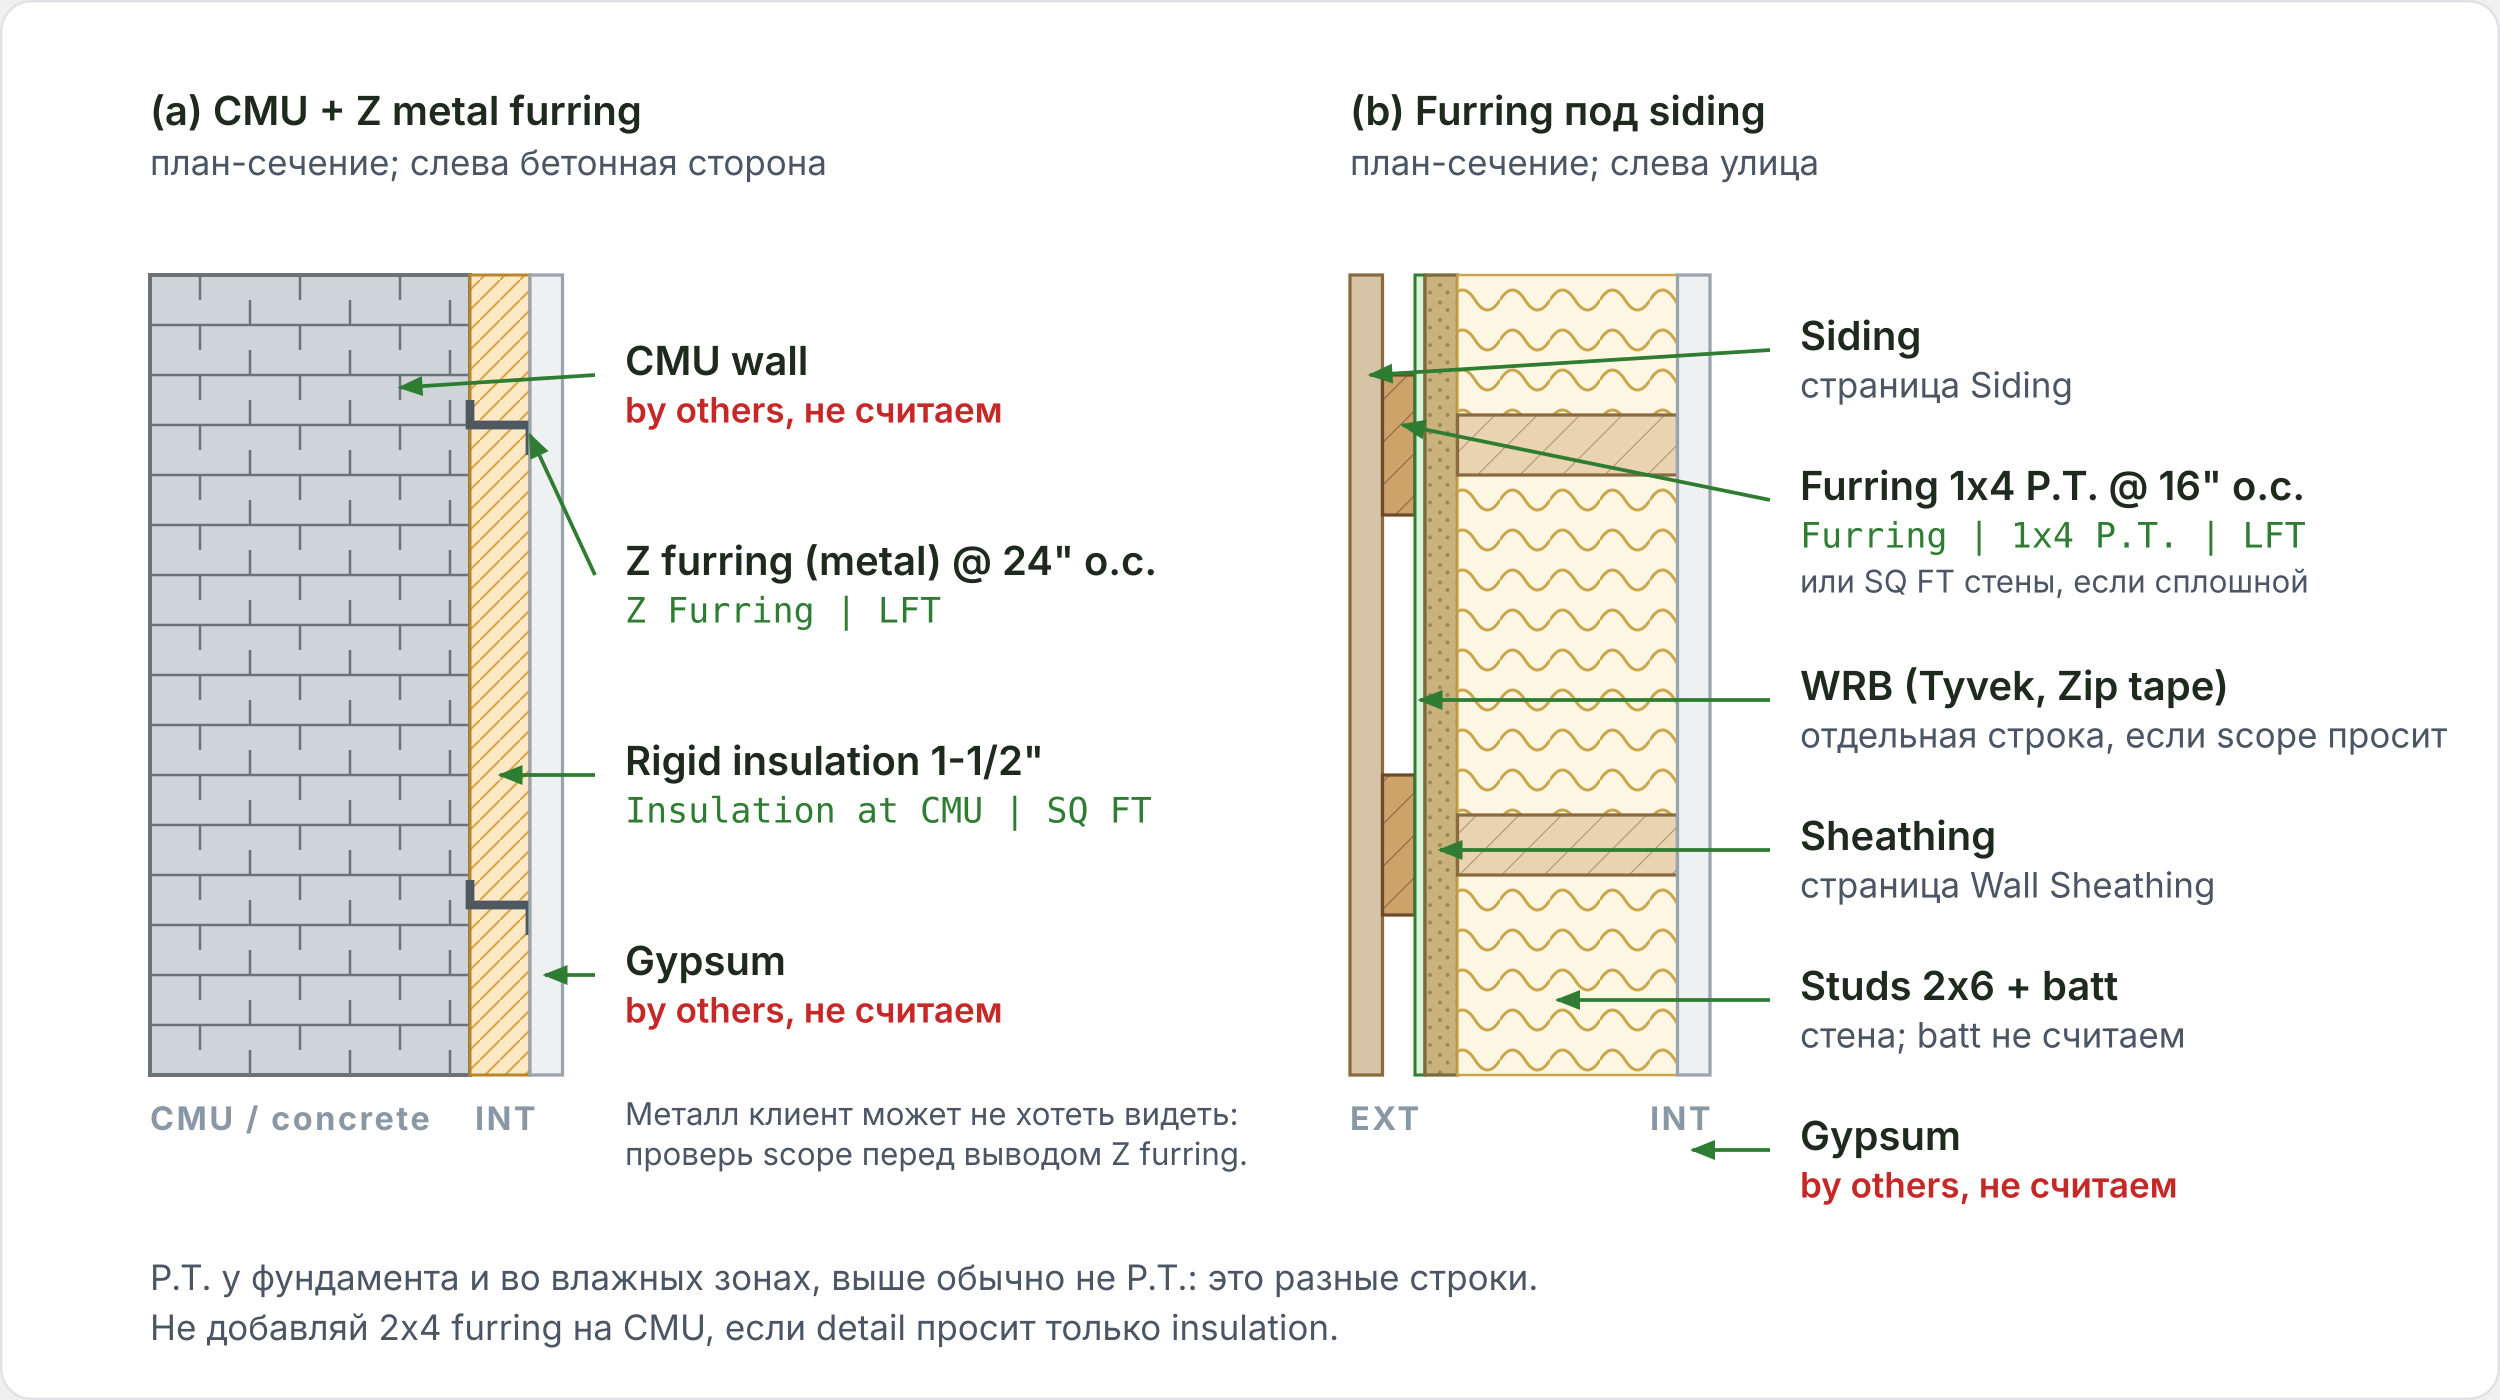
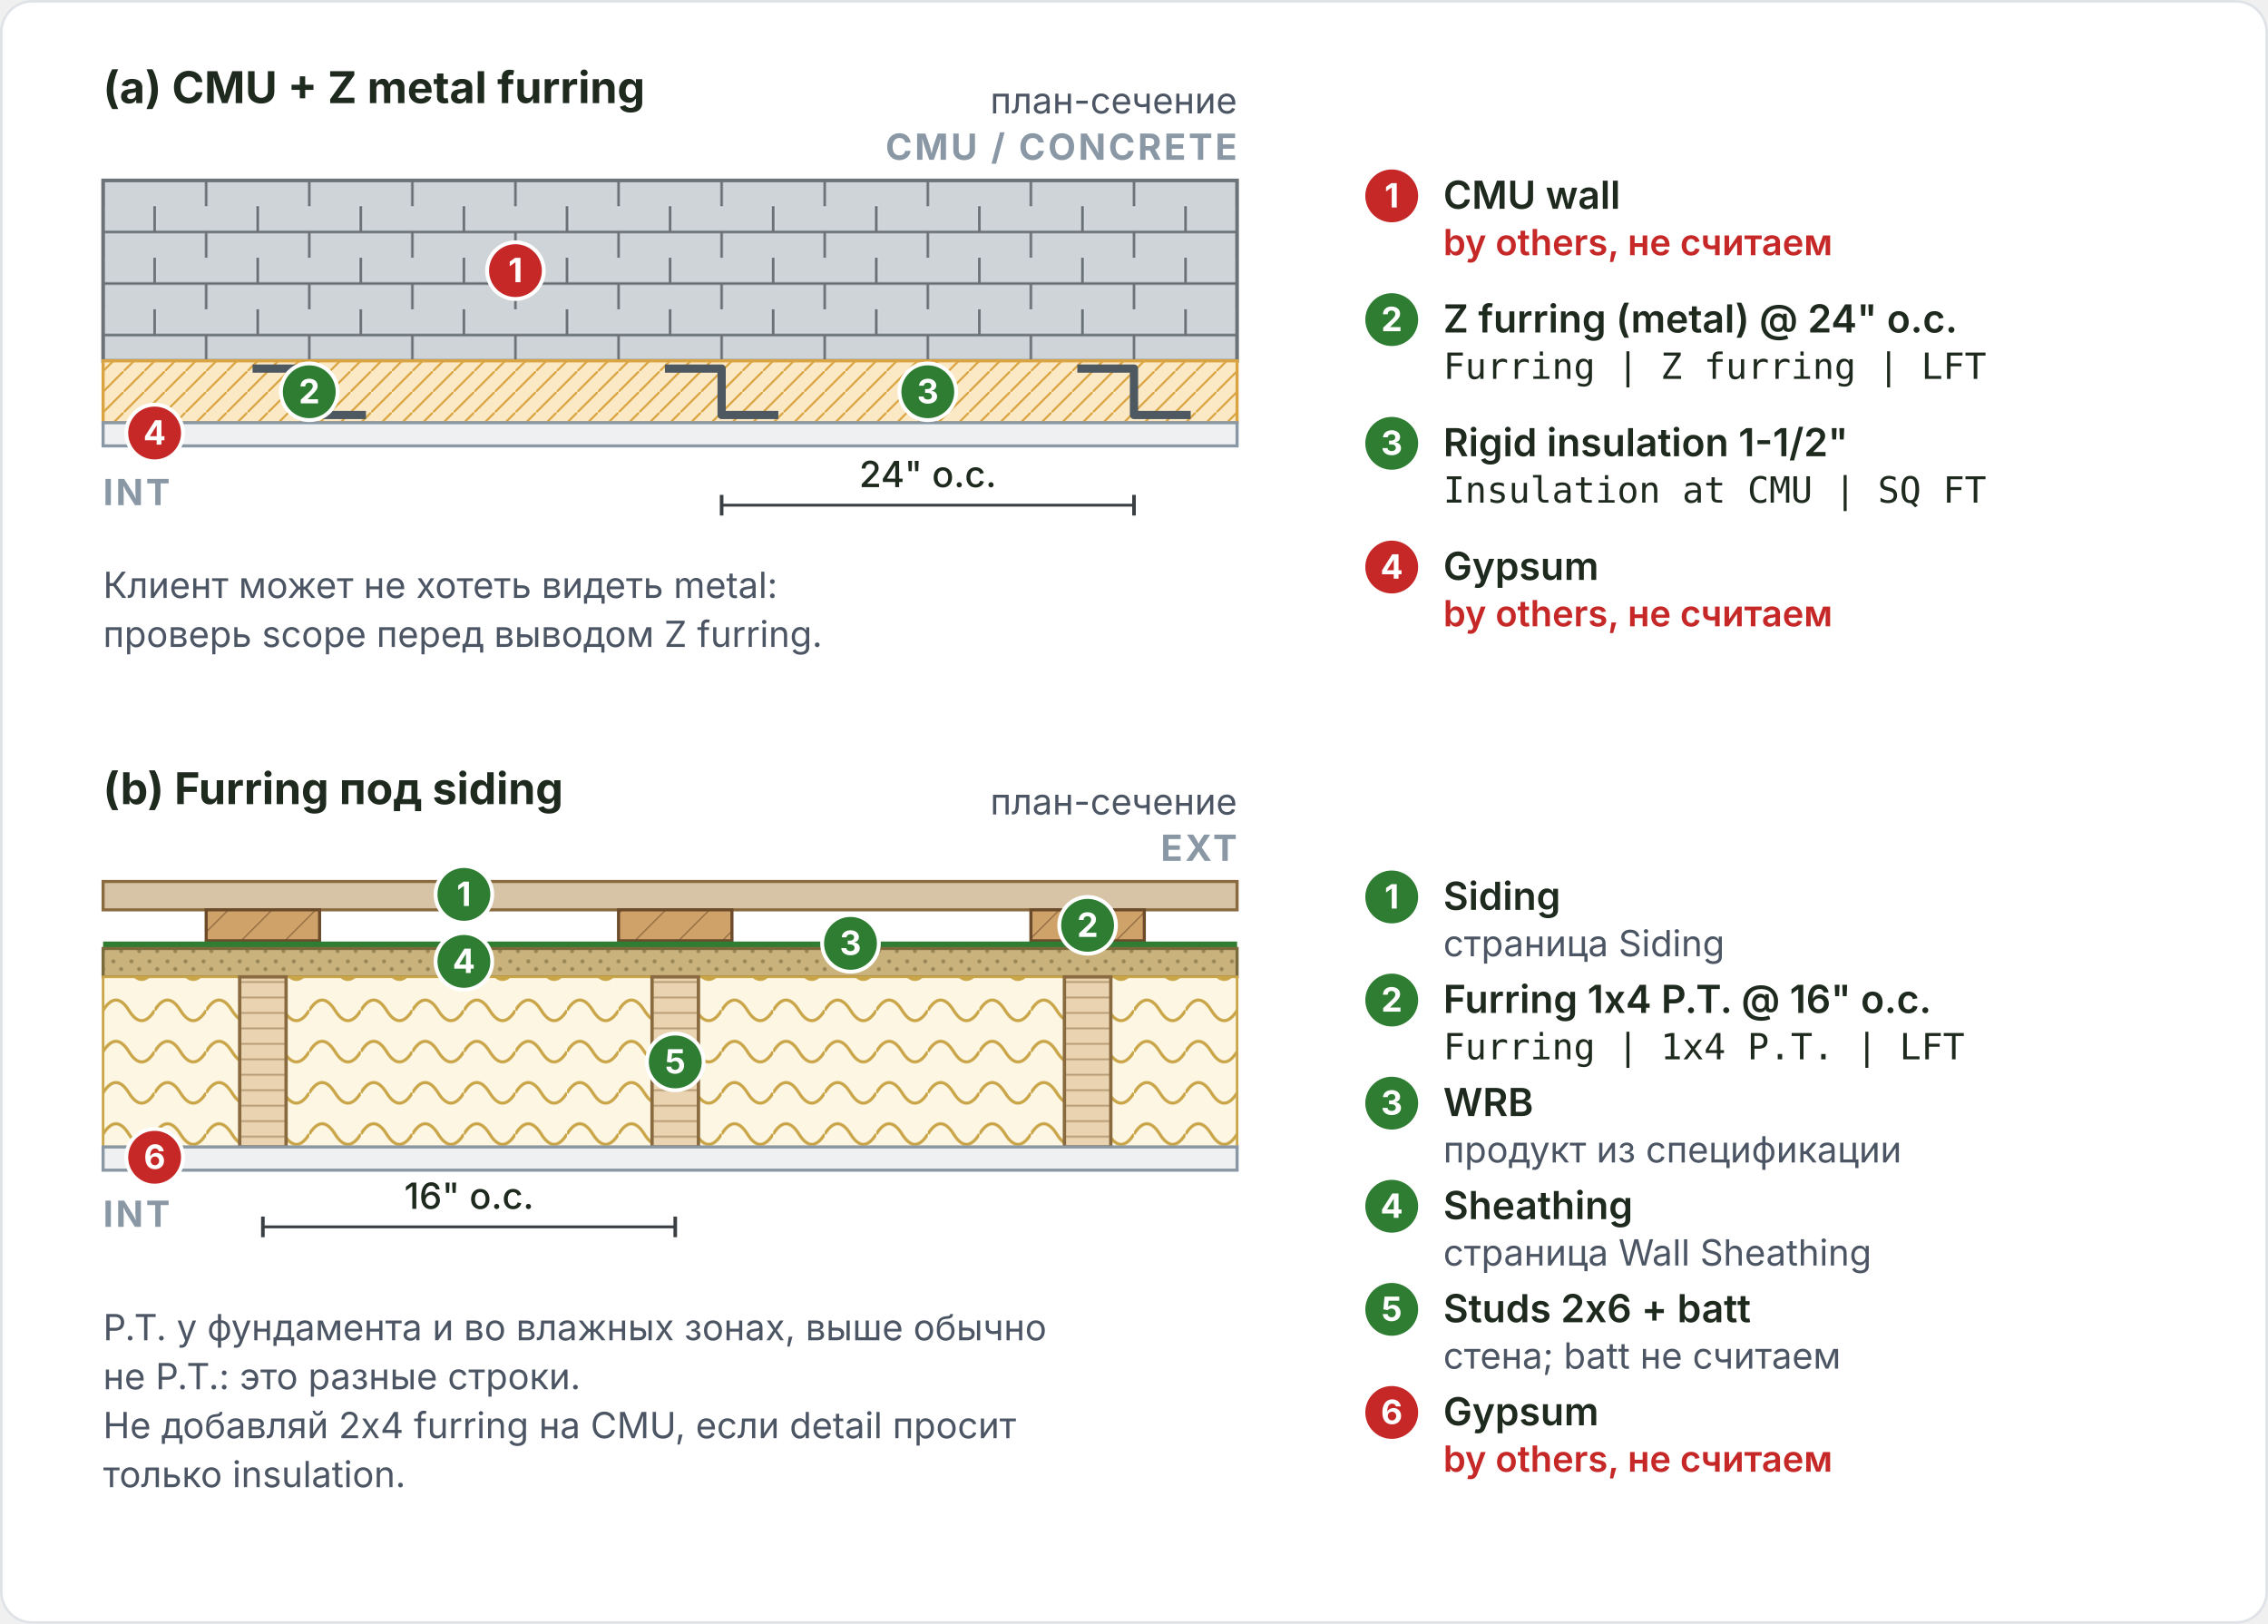
- <svg xmlns="http://www.w3.org/2000/svg" viewBox="0 0 1000 560" role="img" aria-labelledby="t d">
+ <svg xmlns="http://www.w3.org/2000/svg" viewBox="0 0 880 630" role="img" aria-labelledby="t d">
  <defs>
    <marker id="arr" markerWidth="10" markerHeight="10" refX="9" refY="5" orient="auto" markerUnits="userSpaceOnUse">
      <path d="M0,1 L0,9 L10,5 z" fill="#2e7d32" />
    </marker>
    <marker id="arrInk" markerWidth="10" markerHeight="10" refX="9" refY="5" orient="auto" markerUnits="userSpaceOnUse">
      <path d="M0,1 L0,9 L10,5 z" fill="#3a3f44" />
    </marker>
    <marker id="arrRed" markerWidth="10" markerHeight="10" refX="9" refY="5" orient="auto" markerUnits="userSpaceOnUse">
      <path d="M0,1 L0,9 L10,5 z" fill="#c62828" />
    </marker>
-     <marker id="dot" markerWidth="8" markerHeight="8" refX="4" refY="4" markerUnits="userSpaceOnUse">
-       <circle cx="4" cy="4" r="3" fill="#2e7d32" />
+     <marker id="arrGrey" markerWidth="10" markerHeight="10" refX="9" refY="5" orient="auto" markerUnits="userSpaceOnUse">
+       <path d="M0,1 L0,9 L10,5 z" fill="#8a98a5" />
    </marker>
    <marker id="tick" markerWidth="8" markerHeight="8" refX="4" refY="4" orient="auto" markerUnits="userSpaceOnUse">
      <path d="M4,0 L4,8" stroke="#3a3f44" stroke-width="1.4" />
    </marker>
    <pattern id="wood" width="12" height="12" patternUnits="userSpaceOnUse" patternTransform="rotate(45)">
      <rect width="12" height="12" fill="#e9d3b0" />
      <line x1="0" y1="0" x2="0" y2="12" stroke="#8a6a3f" stroke-width="0.9" opacity="0.55" />
    </pattern>
    <pattern id="pt" width="12" height="12" patternUnits="userSpaceOnUse" patternTransform="rotate(45)">
      <rect width="12" height="12" fill="#cfa26a" />
      <line x1="0" y1="0" x2="0" y2="12" stroke="#6c4b2a" stroke-width="1" opacity="0.6" />
    </pattern>
    <pattern id="conc" width="10" height="10" patternUnits="userSpaceOnUse">
      <rect width="10" height="10" fill="#cfd4d8" />
      <circle cx="2.5" cy="2.5" r="1" fill="#6b7378" opacity="0.7" />
      <circle cx="7" cy="6.5" r="1" fill="#6b7378" opacity="0.7" />
    </pattern>
    <pattern id="sheath" width="7" height="7" patternUnits="userSpaceOnUse">
      <rect width="7" height="7" fill="#c9b27c" />
      <circle cx="2" cy="2" r="0.8" fill="#7a6a3c" opacity="0.6" />
      <circle cx="5" cy="5" r="0.8" fill="#7a6a3c" opacity="0.6" />
    </pattern>
    <pattern id="batt" width="20" height="16" patternUnits="userSpaceOnUse">
      <rect width="20" height="16" fill="#fdf6e3" />
      <path d="M0,8 Q5,0 10,8 T20,8" fill="none" stroke="#caa64a" stroke-width="1.2" />
    </pattern>
    <pattern id="rigid" width="8" height="8" patternUnits="userSpaceOnUse">
      <rect width="8" height="8" fill="#fbe9c6" />
      <path d="M0,8 L8,0" stroke="#d9a441" stroke-width="0.8" />
    </pattern>
    <pattern id="cmu" width="40" height="20" patternUnits="userSpaceOnUse">
      <rect width="40" height="20" fill="#cfd4d8" />
      <path d="M0,10 H40 M20,0 V10 M0,10 V20 M40,10 V20" stroke="#6b7378" stroke-width="1" fill="none" />
    </pattern>
-     <pattern id="gyp" width="6" height="6" patternUnits="userSpaceOnUse">
-       <rect width="6" height="6" fill="#eef0f2" />
-     </pattern>
    <pattern id="endgrain" width="6" height="6" patternUnits="userSpaceOnUse">
      <rect width="6" height="6" fill="#e9d3b0" />
      <path d="M0,3 H6" stroke="#8a6a3f" stroke-width="0.7" opacity="0.5" />
    </pattern>
    <pattern id="hatchRed" width="8" height="8" patternUnits="userSpaceOnUse" patternTransform="rotate(45)">
      <rect width="8" height="8" fill="#fff" />
      <line x1="0" y1="0" x2="0" y2="8" stroke="#c62828" stroke-width="1.2" opacity="0.6" />
    </pattern>
    <pattern id="hatchGrey" width="8" height="8" patternUnits="userSpaceOnUse" patternTransform="rotate(45)">
      <rect width="8" height="8" fill="#f3f4f6" />
      <line x1="0" y1="0" x2="0" y2="8" stroke="#9aa4ad" stroke-width="1" opacity="0.8" />
    </pattern>
+     <pattern id="hatchGreen" width="8" height="8" patternUnits="userSpaceOnUse" patternTransform="rotate(45)">
+       <rect width="8" height="8" fill="#eaf5ea" />
+       <line x1="0" y1="0" x2="0" y2="8" stroke="#2e7d32" stroke-width="1.1" opacity="0.55" />
+     </pattern>
    <style>
-       .ln{fill:none;stroke:#3a3f44;stroke-width:1.6;stroke-linejoin:round}
-       .thin{fill:none;stroke:#3a3f44;stroke-width:1.1}
      .lab{font:600 16px Inter, "Segoe UI", Arial, sans-serif;fill:#1f2a1f}
      .lab2{font:600 15px Inter, "Segoe UI", Arial, sans-serif;fill:#1f2a1f}
+       .h{font:700 17px Inter, "Segoe UI", Arial, sans-serif;fill:#1f2a1f}
      .note{font:400 14px Inter, "Segoe UI", Arial, sans-serif;fill:#4b5563}
-       .small{font:400 12.5px Inter, "Segoe UI", Arial, sans-serif;fill:#4b5563}
+       .ink{font:400 14px Inter, "Segoe UI", Arial, sans-serif;fill:#1f2a1f}
+       .inkb{font:700 14px Inter, "Segoe UI", Arial, sans-serif;fill:#1f2a1f}
      .mono{font:500 14px "JetBrains Mono", Consolas, monospace;fill:#2e7d32}
-       .mono2{font:500 13px "JetBrains Mono", Consolas, monospace;fill:#1f2a1f}
-       .side{font:700 13px Inter, "Segoe UI", Arial, sans-serif;fill:#8a98a5;letter-spacing:1px}
-       .lead{stroke:#2e7d32;stroke-width:1.5;fill:none;marker-end:url(#arr)}
-       .leadInk{stroke:#3a3f44;stroke-width:1.3;fill:none;marker-end:url(#arrInk)}
-       .leadRed{stroke:#c62828;stroke-width:1.5;fill:none;marker-end:url(#arrRed)}
-       .dim{stroke:#3a3f44;stroke-width:1.1;fill:none;marker-start:url(#tick);marker-end:url(#tick)}
-       .dimt{font:500 13px Inter, "Segoe UI", Arial, sans-serif;fill:#1f2a1f}
-       .numc{fill:#2e7d32;stroke:#fff;stroke-width:1.5}
-       .numt{font:700 13px Inter, "Segoe UI", Arial, sans-serif;fill:#fff;text-anchor:middle}
-       .h{font:700 15px Inter, "Segoe UI", Arial, sans-serif;fill:#1f2a1f}
+       .mono2{font:500 14px "JetBrains Mono", Consolas, monospace;fill:#1f2a1f}
+       .side{font:700 14px Inter, "Segoe UI", Arial, sans-serif;fill:#8a98a5;letter-spacing:1px}
      .red{font:600 14px Inter, "Segoe UI", Arial, sans-serif;fill:#c62828}
      .green{font:600 14px Inter, "Segoe UI", Arial, sans-serif;fill:#2e7d32}
-       .cap{font:400 13px Inter, "Segoe UI", Arial, sans-serif;fill:#1f2a1f}
+       .dimt{font:500 14px Inter, "Segoe UI", Arial, sans-serif;fill:#1f2a1f}
+       .numt{font:700 13px Inter, "Segoe UI", Arial, sans-serif;fill:#fff;text-anchor:middle}
+       .xl{font:400 14px Inter, "Segoe UI", Arial, sans-serif;fill:#1f2328}
+       .xlb{font:700 14px Inter, "Segoe UI", Arial, sans-serif;fill:#1f2328}
+       .xlh{font:400 13px Inter, "Segoe UI", Arial, sans-serif;fill:#5a6168}
    </style>
  </defs>
-   <rect x="0.5" y="0.5" width="999" height="559" rx="12" fill="#ffffff" stroke="#dfe3e8" />
-   <text class="lab" x="60" y="50">(a) CMU + Z metal furring</text>
-   <text class="note" x="60" y="70">план-сечение; слева бетонная сторона</text>
-   <rect x="60" y="110" width="128" height="320" fill="url(#cmu)" stroke="#6b7378" stroke-width="1.6" />
-   <rect x="188" y="110" width="24" height="320" fill="url(#rigid)" stroke="#b8862b" stroke-width="1.2" />
-   <path d="M188,170 h-0 v0 M188,160 V170 H212 V182" fill="none" stroke="#4d5861" stroke-width="3.5" />
-   <path d="M188,362 h-0 v0 M188,352 V362 H212 V374" fill="none" stroke="#4d5861" stroke-width="3.5" />
-   <rect x="212" y="110" width="13" height="320" fill="#eef0f2" stroke="#9aa4ad" stroke-width="1.3" />
-   <text class="side" x="60" y="452">CMU / concrete</text>
-   <text class="side" x="190" y="452">INT</text>
-   <line class="lead" x1="238" y1="150" x2="160" y2="155" />
-   <text class="lab" x="250" y="150">CMU wall</text>
-   <text class="red" x="250" y="169">by others, не считаем</text>
-   <line class="lead" x1="238" y1="230" x2="212" y2="174" />
-   <text class="lab" x="250" y="230">Z furring (metal) @ 24" o.c.</text>
-   <text class="mono" x="250" y="249">Z Furring | LFT</text>
-   <line class="lead" x1="238" y1="310" x2="200" y2="310" />
-   <text class="lab" x="250" y="310">Rigid insulation 1-1/2"</text>
-   <text class="mono" x="250" y="329">Insulation at CMU | SQ FT</text>
-   <line class="lead" x1="238" y1="390" x2="218" y2="390" />
-   <text class="lab" x="250" y="390">Gypsum</text>
-   <text class="red" x="250" y="409">by others, не считаем</text>
-   <text class="small" x="250" y="450">Металл клиент может не хотеть видеть:</text>
-   <text class="small" x="250" y="466">проверь scope перед выводом Z furring.</text>
-   <text class="lab" x="540" y="50">(b) Furring под siding</text>
-   <text class="note" x="540" y="70">план-сечение; слева улица</text>
-   <rect x="540" y="110" width="13" height="320" fill="#d7c3a6" stroke="#8a6a3f" stroke-width="1.3" />
-   <rect x="553" y="150" width="13" height="56" fill="url(#pt)" stroke="#6c4b2a" stroke-width="1.3" />
-   <rect x="553" y="310" width="13" height="56" fill="url(#pt)" stroke="#6c4b2a" stroke-width="1.3" />
-   <rect x="566" y="110" width="4" height="320" fill="#d9f2d8" stroke="#2e7d32" stroke-width="1.2" />
-   <rect x="570" y="110" width="13" height="320" fill="url(#sheath)" stroke="#7a6a3c" stroke-width="1.3" />
-   <rect x="583" y="110" width="88" height="320" fill="url(#batt)" stroke="#caa64a" stroke-width="1" />
-   <rect x="583" y="166" width="88" height="24" fill="url(#wood)" stroke="#8a6a3f" stroke-width="1.3" />
-   <rect x="583" y="326" width="88" height="24" fill="url(#wood)" stroke="#8a6a3f" stroke-width="1.3" />
-   <rect x="671" y="110" width="13" height="320" fill="#eef0f2" stroke="#9aa4ad" stroke-width="1.3" />
-   <text class="side" x="540" y="452">EXT</text>
-   <text class="side" x="660" y="452">INT</text>
-   <line class="lead" x1="708" y1="140" x2="548" y2="150" />
-   <text class="lab" x="720" y="140">Siding</text>
-   <text class="note" x="720" y="159">страница Siding</text>
-   <line class="lead" x1="708" y1="200" x2="561" y2="170" />
-   <text class="lab" x="720" y="200">Furring 1x4 P.T. @ 16" o.c.</text>
-   <text class="mono" x="720" y="219">Furring | 1x4 P.T. | LFT</text>
-   <text class="small" x="720" y="237">или SQ FT стены, если сплошной</text>
-   <line class="lead" x1="708" y1="280" x2="568" y2="280" />
-   <text class="lab" x="720" y="280">WRB (Tyvek, Zip tape)</text>
-   <text class="note" x="720" y="299">отдельная строка, если scope просит</text>
-   <line class="lead" x1="708" y1="340" x2="576" y2="340" />
-   <text class="lab" x="720" y="340">Sheathing</text>
-   <text class="note" x="720" y="359">страница Wall Sheathing</text>
-   <line class="lead" x1="708" y1="400" x2="623" y2="400" />
-   <text class="lab" x="720" y="400">Studs 2x6 + batt</text>
-   <text class="note" x="720" y="419">стена; batt не считаем</text>
-   <line class="lead" x1="708" y1="460" x2="677" y2="460" />
-   <text class="lab" x="720" y="460">Gypsum</text>
-   <text class="red" x="720" y="479">by others, не считаем</text>
-   <text class="note" x="60" y="516">P.T. у фундамента и во влажных зонах, выше обычно не P.T.: это разные строки.</text>
-   <text class="note" x="60" y="536">Не добавляй 2x4 furring на CMU, если detail просит только insulation.</text>
+   <rect x="0.5" y="0.5" width="879" height="629" rx="12" fill="#ffffff" stroke="#dfe3e8" />
+   <text class="h" x="40" y="40">(a) CMU + Z metal furring</text>
+   <text class="note" x="480" y="44" text-anchor="end">план-сечение</text>
+   <rect x="40" y="70" width="440" height="70" fill="url(#cmu)" stroke="#6b7378" stroke-width="1.4" />
+   <rect x="40" y="140" width="440" height="24" fill="url(#rigid)" stroke="#d9a441" stroke-width="1.2" />
+   <path d="M98,143 H120 V161 H142" fill="none" stroke="#4d5861" stroke-width="3.2" stroke-linejoin="round" />
+   <path d="M258,143 H280 V161 H302" fill="none" stroke="#4d5861" stroke-width="3.2" stroke-linejoin="round" />
+   <path d="M418,143 H440 V161 H462" fill="none" stroke="#4d5861" stroke-width="3.2" stroke-linejoin="round" />
+   <rect x="40" y="164" width="440" height="9" fill="#eef0f2" stroke="#8a98a5" stroke-width="1.2" />
+   <line x1="280" y1="196" x2="440" y2="196" stroke="#3a3f44" stroke-width="1.1" marker-start="url(#tick)" marker-end="url(#tick)" />
+   <text class="dimt" x="360.0" y="189.0" text-anchor="middle">24" o.c.</text>
+   <text class="side" x="40" y="196">INT</text>
+   <text class="side" x="480" y="62" text-anchor="end">CMU / CONCRETE</text>
+   <circle cx="200" cy="105" r="11" fill="#c62828" stroke="#fff" stroke-width="1.5" />
+   <text class="numt" x="200" y="109.5">1</text>
+   <circle cx="120" cy="152" r="11" fill="#2e7d32" stroke="#fff" stroke-width="1.5" />
+   <text class="numt" x="120" y="156.5">2</text>
+   <circle cx="360" cy="152" r="11" fill="#2e7d32" stroke="#fff" stroke-width="1.5" />
+   <text class="numt" x="360" y="156.5">3</text>
+   <circle cx="60" cy="168" r="11" fill="#c62828" stroke="#fff" stroke-width="1.5" />
+   <text class="numt" x="60" y="172.5">4</text>
+   <circle cx="540" cy="76" r="11" fill="#c62828" stroke="#fff" stroke-width="1.5" />
+   <text class="numt" x="540" y="80.5">1</text>
+   <text class="lab2" x="560" y="81">CMU wall</text>
+   <text class="red" x="560" y="99">by others, не считаем</text>
+   <circle cx="540" cy="124" r="11" fill="#2e7d32" stroke="#fff" stroke-width="1.5" />
+   <text class="numt" x="540" y="128.5">2</text>
+   <text class="lab2" x="560" y="129">Z furring (metal) @ 24" o.c.</text>
+   <text class="mono2" x="560" y="147">Furring | Z furring | LFT</text>
+   <circle cx="540" cy="172" r="11" fill="#2e7d32" stroke="#fff" stroke-width="1.5" />
+   <text class="numt" x="540" y="176.5">3</text>
+   <text class="lab2" x="560" y="177">Rigid insulation 1-1/2"</text>
+   <text class="mono2" x="560" y="195">Insulation at CMU | SQ FT</text>
+   <circle cx="540" cy="220" r="11" fill="#c62828" stroke="#fff" stroke-width="1.5" />
+   <text class="numt" x="540" y="224.5">4</text>
+   <text class="lab2" x="560" y="225">Gypsum</text>
+   <text class="red" x="560" y="243">by others, не считаем</text>
+   <text class="note" x="40" y="232">Клиент может не хотеть видеть metal:</text>
+   <text class="note" x="40" y="251">проверь scope перед выводом Z furring.</text>
+   <text class="h" x="40" y="312">(b) Furring под siding</text>
+   <text class="note" x="480" y="316" text-anchor="end">план-сечение</text>
+   <rect x="40" y="342" width="440" height="11" fill="#d7c3a6" stroke="#8a6a3f" stroke-width="1.2" />
+   <rect x="80" y="353" width="44" height="12" fill="url(#pt)" stroke="#6c4b2a" stroke-width="1.2" />
+   <rect x="240" y="353" width="44" height="12" fill="url(#pt)" stroke="#6c4b2a" stroke-width="1.2" />
+   <rect x="400" y="353" width="44" height="12" fill="url(#pt)" stroke="#6c4b2a" stroke-width="1.2" />
+   <line x1="40" y1="366.5" x2="480" y2="366.5" stroke="#2e7d32" stroke-width="2.4" />
+   <rect x="40" y="368" width="440" height="11" fill="url(#sheath)" stroke="#7a6a3c" stroke-width="1.2" />
+   <rect x="40" y="379" width="440" height="66" fill="url(#batt)" stroke="#caa64a" stroke-width="1" />
+   <rect x="93" y="379" width="18" height="66" fill="url(#endgrain)" stroke="#8a6a3f" stroke-width="1.3" />
+   <rect x="253" y="379" width="18" height="66" fill="url(#endgrain)" stroke="#8a6a3f" stroke-width="1.3" />
+   <rect x="413" y="379" width="18" height="66" fill="url(#endgrain)" stroke="#8a6a3f" stroke-width="1.3" />
+   <rect x="40" y="445" width="440" height="9" fill="#eef0f2" stroke="#8a98a5" stroke-width="1.2" />
+   <line x1="102" y1="476" x2="262" y2="476" stroke="#3a3f44" stroke-width="1.1" marker-start="url(#tick)" marker-end="url(#tick)" />
+   <text class="dimt" x="182.0" y="469.0" text-anchor="middle">16" o.c.</text>
+   <text class="side" x="40" y="476">INT</text>
+   <text class="side" x="480" y="334" text-anchor="end">EXT</text>
+   <circle cx="180" cy="347" r="11" fill="#2e7d32" stroke="#fff" stroke-width="1.5" />
+   <text class="numt" x="180" y="351.5">1</text>
+   <circle cx="422" cy="359" r="11" fill="#2e7d32" stroke="#fff" stroke-width="1.5" />
+   <text class="numt" x="422" y="363.5">2</text>
+   <circle cx="330" cy="366" r="11" fill="#2e7d32" stroke="#fff" stroke-width="1.5" />
+   <text class="numt" x="330" y="370.5">3</text>
+   <circle cx="180" cy="373" r="11" fill="#2e7d32" stroke="#fff" stroke-width="1.5" />
+   <text class="numt" x="180" y="377.5">4</text>
+   <circle cx="262" cy="412" r="11" fill="#2e7d32" stroke="#fff" stroke-width="1.5" />
+   <text class="numt" x="262" y="416.5">5</text>
+   <circle cx="60" cy="449" r="11" fill="#c62828" stroke="#fff" stroke-width="1.5" />
+   <text class="numt" x="60" y="453.5">6</text>
+   <circle cx="540" cy="348" r="11" fill="#2e7d32" stroke="#fff" stroke-width="1.5" />
+   <text class="numt" x="540" y="352.5">1</text>
+   <text class="lab2" x="560" y="353">Siding</text>
+   <text class="note" x="560" y="371">страница Siding</text>
+   <circle cx="540" cy="388" r="11" fill="#2e7d32" stroke="#fff" stroke-width="1.5" />
+   <text class="numt" x="540" y="392.5">2</text>
+   <text class="lab2" x="560" y="393">Furring 1x4 P.T. @ 16" o.c.</text>
+   <text class="mono2" x="560" y="411">Furring | 1x4 P.T. | LFT</text>
+   <circle cx="540" cy="428" r="11" fill="#2e7d32" stroke="#fff" stroke-width="1.5" />
+   <text class="numt" x="540" y="432.5">3</text>
+   <text class="lab2" x="560" y="433">WRB</text>
+   <text class="note" x="560" y="451">продукт из спецификации</text>
+   <circle cx="540" cy="468" r="11" fill="#2e7d32" stroke="#fff" stroke-width="1.5" />
+   <text class="numt" x="540" y="472.5">4</text>
+   <text class="lab2" x="560" y="473">Sheathing</text>
+   <text class="note" x="560" y="491">страница Wall Sheathing</text>
+   <circle cx="540" cy="508" r="11" fill="#2e7d32" stroke="#fff" stroke-width="1.5" />
+   <text class="numt" x="540" y="512.5">5</text>
+   <text class="lab2" x="560" y="513">Studs 2x6 + batt</text>
+   <text class="note" x="560" y="531">стена; batt не считаем</text>
+   <circle cx="540" cy="548" r="11" fill="#c62828" stroke="#fff" stroke-width="1.5" />
+   <text class="numt" x="540" y="552.5">6</text>
+   <text class="lab2" x="560" y="553">Gypsum</text>
+   <text class="red" x="560" y="571">by others, не считаем</text>
+   <text class="note" x="40" y="520">P.T. у фундамента и во влажных зонах, выше обычно</text>
+   <text class="note" x="40" y="539">не P.T.: это разные строки.</text>
+   <text class="note" x="40" y="558">Не добавляй 2x4 furring на CMU, если detail просит</text>
+   <text class="note" x="40" y="577">только insulation.</text>
</svg>
